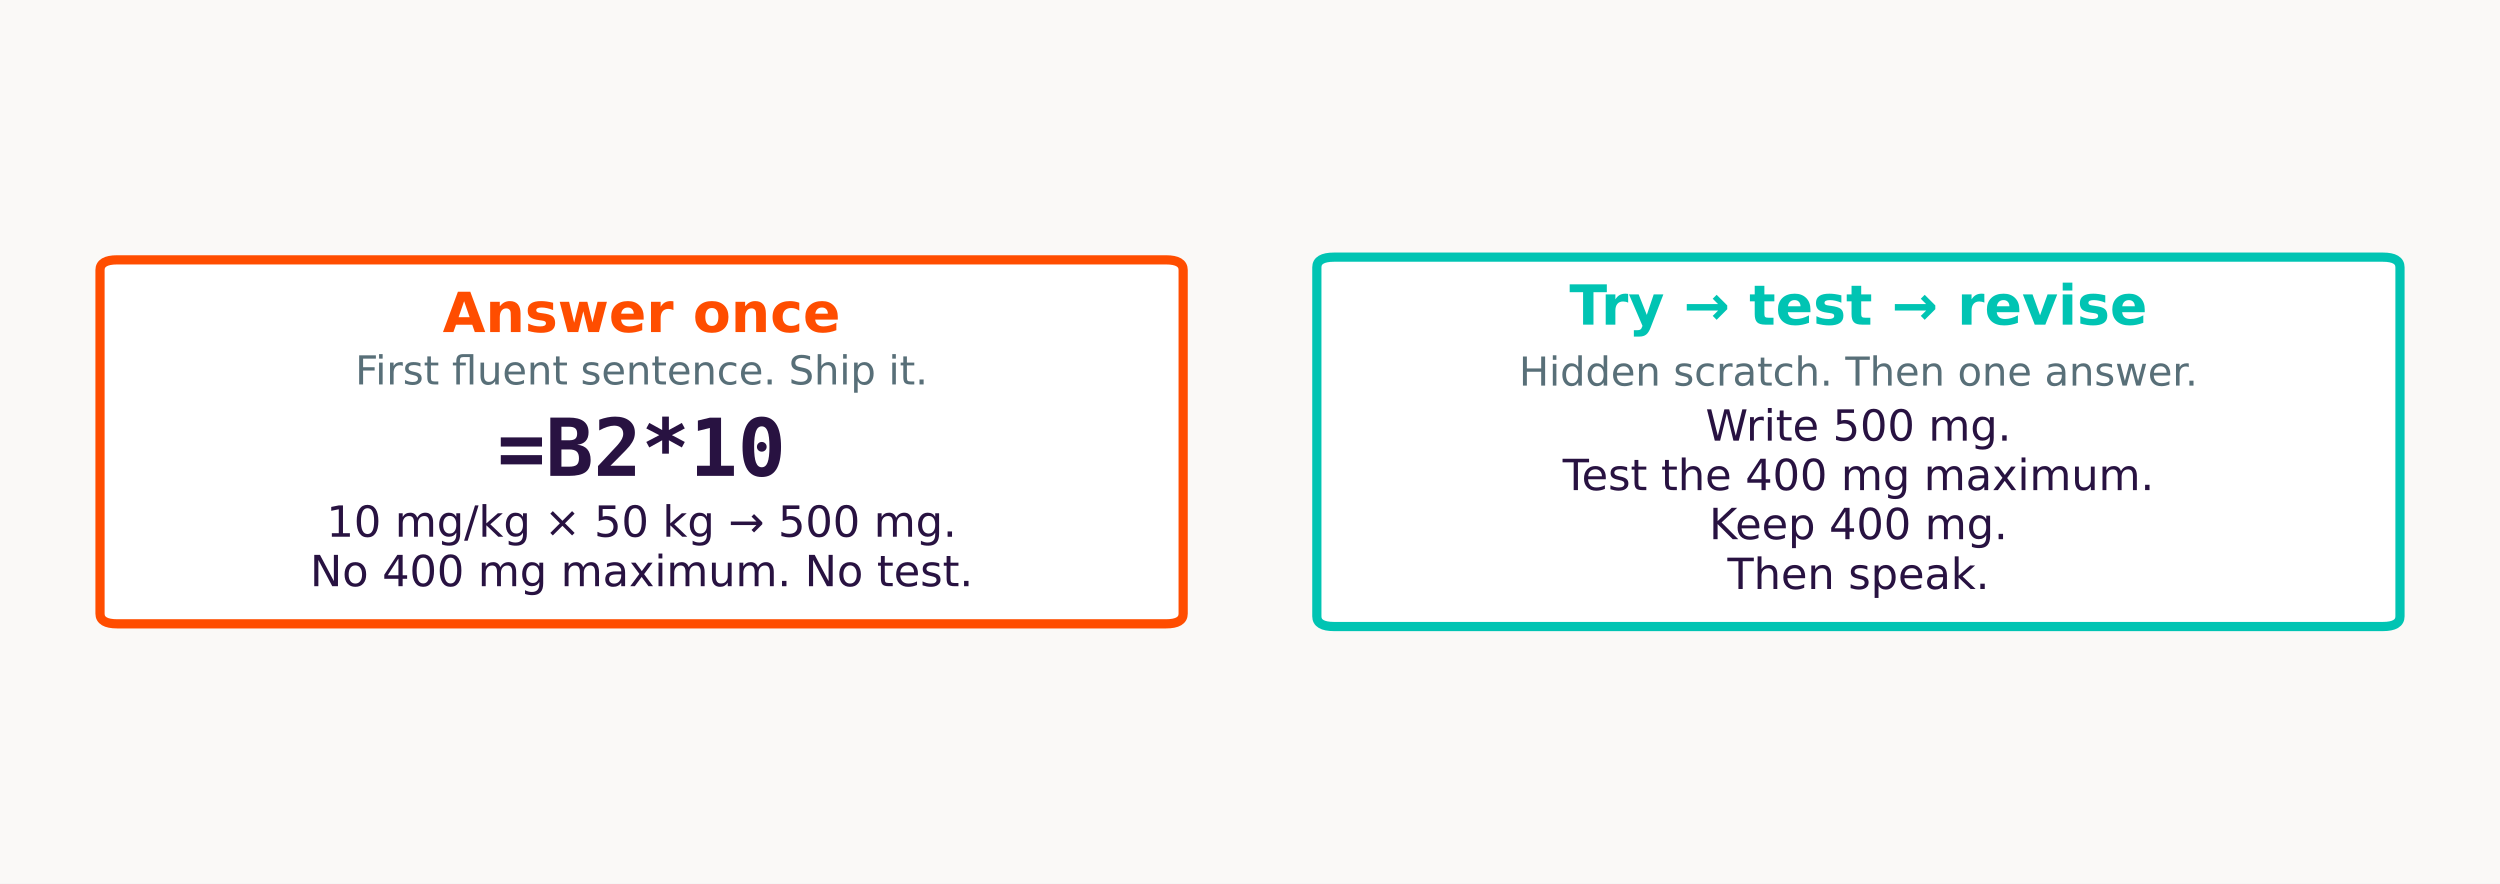
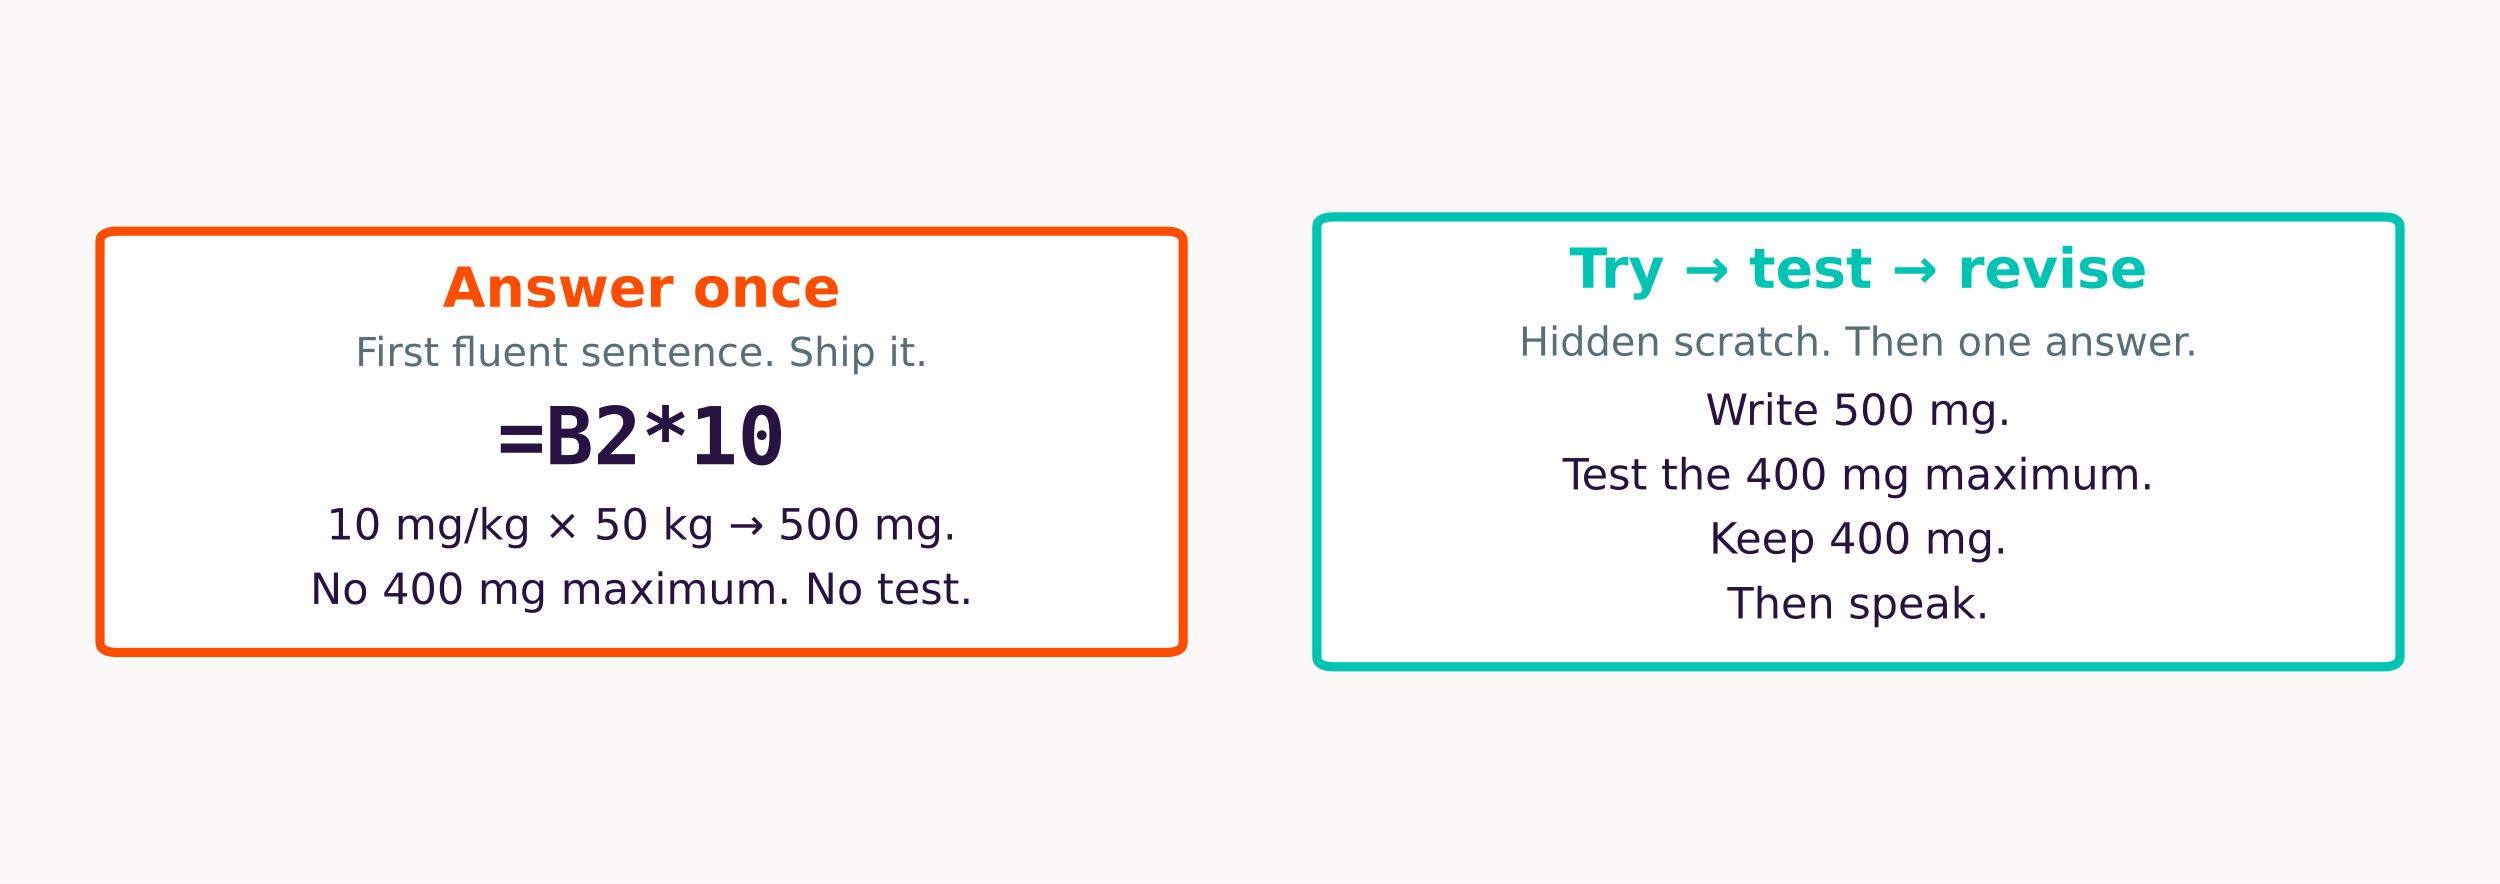
<svg xmlns="http://www.w3.org/2000/svg" xmlns:xlink="http://www.w3.org/1999/xlink" width="813.96pt" height="287.712pt" viewBox="0 0 813.96 287.712" version="1.1">
  <defs>
    <style type="text/css">*{stroke-linejoin: round; stroke-linecap: butt}</style>
  </defs>
  <g id="figure_1">
    <g id="patch_1">
      <path d="M 0 287.712  L 813.96 287.712  L 813.96 0  L 0 0  z " style="fill: #faf9f7" />
    </g>
    <g id="axes_1">
      <g id="patch_2">
-         <path d="M 38.142 203.11  L 379.638 203.11  Q 385.218 203.11 385.218 199.784  L 385.218 87.928  Q 385.218 84.602 379.638 84.602  L 38.142 84.602  Q 32.562 84.602 32.562 87.928  L 32.562 199.784  Q 32.562 203.11 38.142 203.11  z " clip-path="url(#p88e8ba9ed1)" style="fill: #ffffff; stroke: #ff4d00; stroke-width: 3; stroke-linejoin: miter" />
+         <path d="M 38.142 212.435  L 379.638 212.435  Q 385.218 212.435 385.218 209.109  L 385.218 78.603  Q 385.218 75.277 379.638 75.277  L 38.142 75.277  Q 32.562 75.277 32.562 78.603  L 32.562 209.109  Q 32.562 212.435 38.142 212.435  z " clip-path="url(#p4d75b9c09c)" style="fill: #ffffff; stroke: #ff4d00; stroke-width: 3; stroke-linejoin: miter" />
      </g>
      <g id="patch_3">
-         <path d="M 434.322 203.986  L 775.818 203.986  Q 781.398 203.986 781.398 200.66  L 781.398 87.052  Q 781.398 83.726 775.818 83.726  L 434.322 83.726  Q 428.742 83.726 428.742 87.052  L 428.742 200.66  Q 428.742 203.986 434.322 203.986  z " clip-path="url(#p88e8ba9ed1)" style="fill: #ffffff; stroke: #00c4b3; stroke-width: 3; stroke-linejoin: miter" />
+         <path d="M 434.322 217.092  L 775.818 217.092  Q 781.398 217.092 781.398 213.766  L 781.398 73.946  Q 781.398 70.62 775.818 70.62  L 434.322 70.62  Q 428.742 70.62 428.742 73.946  L 428.742 213.766  Q 428.742 217.092 434.322 217.092  z " clip-path="url(#p4d75b9c09c)" style="fill: #ffffff; stroke: #00c4b3; stroke-width: 3; stroke-linejoin: miter" />
      </g>
      <g id="text_1">
-         <g style="fill: #ff4d00" transform="translate(144.1406 108.1108) scale(0.18 -0.18)">
+         <g style="fill: #ff4d00" transform="translate(144.1406 99.89463) scale(0.18 -0.18)">
          <defs>
            <path id="DejaVuSans-Bold-24" d="M 3419 850  L 1538 850  L 1241 0  L 31 0  L 1759 4666  L 3194 4666  L 4922 0  L 3713 0  L 3419 850  z M 1838 1716  L 3116 1716  L 2478 3572  L 1838 1716  z " transform="scale(0.015625)" />
            <path id="DejaVuSans-Bold-51" d="M 4056 2131  L 4056 0  L 2931 0  L 2931 347  L 2931 1631  Q 2931 2084 2911 2256  Q 2891 2428 2841 2509  Q 2775 2619 2662 2680  Q 2550 2741 2406 2741  Q 2056 2741 1856 2470  Q 1656 2200 1656 1722  L 1656 0  L 538 0  L 538 3500  L 1656 3500  L 1656 2988  Q 1909 3294 2193 3439  Q 2478 3584 2822 3584  Q 3428 3584 3742 3212  Q 4056 2841 4056 2131  z " transform="scale(0.015625)" />
            <path id="DejaVuSans-Bold-56" d="M 3272 3391  L 3272 2541  Q 2913 2691 2578 2766  Q 2244 2841 1947 2841  Q 1628 2841 1473 2761  Q 1319 2681 1319 2516  Q 1319 2381 1436 2309  Q 1553 2238 1856 2203  L 2053 2175  Q 2913 2066 3209 1816  Q 3506 1566 3506 1031  Q 3506 472 3093 190  Q 2681 -91 1863 -91  Q 1516 -91 1145 -36  Q 775 19 384 128  L 384 978  Q 719 816 1070 734  Q 1422 653 1784 653  Q 2113 653 2278 743  Q 2444 834 2444 1013  Q 2444 1163 2330 1236  Q 2216 1309 1875 1350  L 1678 1375  Q 931 1469 631 1722  Q 331 1975 331 2491  Q 331 3047 712 3315  Q 1094 3584 1881 3584  Q 2191 3584 2531 3537  Q 2872 3491 3272 3391  z " transform="scale(0.015625)" />
            <path id="DejaVuSans-Bold-5a" d="M 225 3500  L 1313 3500  L 1900 1088  L 2491 3500  L 3425 3500  L 4013 1113  L 4603 3500  L 5691 3500  L 4769 0  L 3547 0  L 2956 2406  L 2369 0  L 1147 0  L 225 3500  z " transform="scale(0.015625)" />
            <path id="DejaVuSans-Bold-48" d="M 4031 1759  L 4031 1441  L 1416 1441  Q 1456 1047 1700 850  Q 1944 653 2381 653  Q 2734 653 3104 758  Q 3475 863 3866 1075  L 3866 213  Q 3469 63 3072 -14  Q 2675 -91 2278 -91  Q 1328 -91 801 392  Q 275 875 275 1747  Q 275 2603 792 3093  Q 1309 3584 2216 3584  Q 3041 3584 3536 3087  Q 4031 2591 4031 1759  z M 2881 2131  Q 2881 2450 2695 2645  Q 2509 2841 2209 2841  Q 1884 2841 1681 2658  Q 1478 2475 1428 2131  L 2881 2131  z " transform="scale(0.015625)" />
            <path id="DejaVuSans-Bold-55" d="M 3138 2547  Q 2991 2616 2845 2648  Q 2700 2681 2553 2681  Q 2122 2681 1889 2404  Q 1656 2128 1656 1613  L 1656 0  L 538 0  L 538 3500  L 1656 3500  L 1656 2925  Q 1872 3269 2151 3426  Q 2431 3584 2822 3584  Q 2878 3584 2943 3579  Q 3009 3575 3134 3559  L 3138 2547  z " transform="scale(0.015625)" />
            <path id="DejaVuSans-Bold-3" transform="scale(0.015625)" />
            <path id="DejaVuSans-Bold-52" d="M 2203 2784  Q 1831 2784 1636 2517  Q 1441 2250 1441 1747  Q 1441 1244 1636 976  Q 1831 709 2203 709  Q 2569 709 2762 976  Q 2956 1244 2956 1747  Q 2956 2250 2762 2517  Q 2569 2784 2203 2784  z M 2203 3584  Q 3106 3584 3614 3096  Q 4122 2609 4122 1747  Q 4122 884 3614 396  Q 3106 -91 2203 -91  Q 1297 -91 786 396  Q 275 884 275 1747  Q 275 2609 786 3096  Q 1297 3584 2203 3584  z " transform="scale(0.015625)" />
            <path id="DejaVuSans-Bold-46" d="M 3366 3391  L 3366 2478  Q 3138 2634 2908 2709  Q 2678 2784 2431 2784  Q 1963 2784 1702 2511  Q 1441 2238 1441 1747  Q 1441 1256 1702 982  Q 1963 709 2431 709  Q 2694 709 2930 787  Q 3166 866 3366 1019  L 3366 103  Q 3103 6 2833 -42  Q 2563 -91 2291 -91  Q 1344 -91 809 395  Q 275 881 275 1747  Q 275 2613 809 3098  Q 1344 3584 2291 3584  Q 2566 3584 2833 3536  Q 3100 3488 3366 3391  z " transform="scale(0.015625)" />
          </defs>
          <use xlink:href="#DejaVuSans-Bold-24" />
          <use xlink:href="#DejaVuSans-Bold-51" transform="translate(77.39062 0)" />
          <use xlink:href="#DejaVuSans-Bold-56" transform="translate(148.5781 0)" />
          <use xlink:href="#DejaVuSans-Bold-5a" transform="translate(208.0938 0)" />
          <use xlink:href="#DejaVuSans-Bold-48" transform="translate(300.4844 0)" />
          <use xlink:href="#DejaVuSans-Bold-55" transform="translate(368.3125 0)" />
          <use xlink:href="#DejaVuSans-Bold-3" transform="translate(417.625 0)" />
          <use xlink:href="#DejaVuSans-Bold-52" transform="translate(452.4375 0)" />
          <use xlink:href="#DejaVuSans-Bold-51" transform="translate(521.1406 0)" />
          <use xlink:href="#DejaVuSans-Bold-46" transform="translate(592.3281 0)" />
          <use xlink:href="#DejaVuSans-Bold-48" transform="translate(651.6094 0)" />
        </g>
      </g>
      <g id="text_2">
-         <g style="fill: #586f78" transform="translate(115.6597 125.1674) scale(0.13 -0.13)">
+         <g style="fill: #586f78" transform="translate(115.6597 119.1688) scale(0.13 -0.13)">
          <defs>
            <path id="DejaVuSans-29" d="M 628 4666  L 3309 4666  L 3309 4134  L 1259 4134  L 1259 2759  L 3109 2759  L 3109 2228  L 1259 2228  L 1259 0  L 628 0  L 628 4666  z " transform="scale(0.015625)" />
            <path id="DejaVuSans-4c" d="M 603 3500  L 1178 3500  L 1178 0  L 603 0  L 603 3500  z M 603 4863  L 1178 4863  L 1178 4134  L 603 4134  L 603 4863  z " transform="scale(0.015625)" />
            <path id="DejaVuSans-55" d="M 2631 2963  Q 2534 3019 2420 3045  Q 2306 3072 2169 3072  Q 1681 3072 1420 2755  Q 1159 2438 1159 1844  L 1159 0  L 581 0  L 581 3500  L 1159 3500  L 1159 2956  Q 1341 3275 1631 3429  Q 1922 3584 2338 3584  Q 2397 3584 2469 3576  Q 2541 3569 2628 3553  L 2631 2963  z " transform="scale(0.015625)" />
            <path id="DejaVuSans-56" d="M 2834 3397  L 2834 2853  Q 2591 2978 2328 3040  Q 2066 3103 1784 3103  Q 1356 3103 1142 2972  Q 928 2841 928 2578  Q 928 2378 1081 2264  Q 1234 2150 1697 2047  L 1894 2003  Q 2506 1872 2764 1633  Q 3022 1394 3022 966  Q 3022 478 2636 193  Q 2250 -91 1575 -91  Q 1294 -91 989 -36  Q 684 19 347 128  L 347 722  Q 666 556 975 473  Q 1284 391 1588 391  Q 1994 391 2212 530  Q 2431 669 2431 922  Q 2431 1156 2273 1281  Q 2116 1406 1581 1522  L 1381 1569  Q 847 1681 609 1914  Q 372 2147 372 2553  Q 372 3047 722 3315  Q 1072 3584 1716 3584  Q 2034 3584 2315 3537  Q 2597 3491 2834 3397  z " transform="scale(0.015625)" />
            <path id="DejaVuSans-57" d="M 1172 4494  L 1172 3500  L 2356 3500  L 2356 3053  L 1172 3053  L 1172 1153  Q 1172 725 1289 603  Q 1406 481 1766 481  L 2356 481  L 2356 0  L 1766 0  Q 1100 0 847 248  Q 594 497 594 1153  L 594 3053  L 172 3053  L 172 3500  L 594 3500  L 594 4494  L 1172 4494  z " transform="scale(0.015625)" />
            <path id="DejaVuSans-3" transform="scale(0.015625)" />
            <path id="DejaVuSans-13b0" d="M 1831 4863  L 3431 4863  L 3431 0  L 2853 0  L 2853 4384  L 1825 4384  Q 1516 4384 1395 4259  Q 1275 4134 1275 3809  L 1275 3500  L 2222 3500  L 2222 3053  L 1275 3053  L 1275 0  L 697 0  L 697 3053  L 147 3053  L 147 3500  L 697 3500  L 697 3744  Q 697 4328 969 4595  Q 1241 4863 1831 4863  z " transform="scale(0.015625)" />
            <path id="DejaVuSans-58" d="M 544 1381  L 544 3500  L 1119 3500  L 1119 1403  Q 1119 906 1312 657  Q 1506 409 1894 409  Q 2359 409 2629 706  Q 2900 1003 2900 1516  L 2900 3500  L 3475 3500  L 3475 0  L 2900 0  L 2900 538  Q 2691 219 2414 64  Q 2138 -91 1772 -91  Q 1169 -91 856 284  Q 544 659 544 1381  z M 1991 3584  L 1991 3584  z " transform="scale(0.015625)" />
            <path id="DejaVuSans-48" d="M 3597 1894  L 3597 1613  L 953 1613  Q 991 1019 1311 708  Q 1631 397 2203 397  Q 2534 397 2845 478  Q 3156 559 3463 722  L 3463 178  Q 3153 47 2828 -22  Q 2503 -91 2169 -91  Q 1331 -91 842 396  Q 353 884 353 1716  Q 353 2575 817 3079  Q 1281 3584 2069 3584  Q 2775 3584 3186 3129  Q 3597 2675 3597 1894  z M 3022 2063  Q 3016 2534 2758 2815  Q 2500 3097 2075 3097  Q 1594 3097 1305 2825  Q 1016 2553 972 2059  L 3022 2063  z " transform="scale(0.015625)" />
            <path id="DejaVuSans-51" d="M 3513 2113  L 3513 0  L 2938 0  L 2938 2094  Q 2938 2591 2744 2837  Q 2550 3084 2163 3084  Q 1697 3084 1428 2787  Q 1159 2491 1159 1978  L 1159 0  L 581 0  L 581 3500  L 1159 3500  L 1159 2956  Q 1366 3272 1645 3428  Q 1925 3584 2291 3584  Q 2894 3584 3203 3211  Q 3513 2838 3513 2113  z " transform="scale(0.015625)" />
            <path id="DejaVuSans-46" d="M 3122 3366  L 3122 2828  Q 2878 2963 2633 3030  Q 2388 3097 2138 3097  Q 1578 3097 1268 2742  Q 959 2388 959 1747  Q 959 1106 1268 751  Q 1578 397 2138 397  Q 2388 397 2633 464  Q 2878 531 3122 666  L 3122 134  Q 2881 22 2623 -34  Q 2366 -91 2075 -91  Q 1284 -91 818 406  Q 353 903 353 1747  Q 353 2603 823 3093  Q 1294 3584 2113 3584  Q 2378 3584 2631 3529  Q 2884 3475 3122 3366  z " transform="scale(0.015625)" />
            <path id="DejaVuSans-11" d="M 684 794  L 1344 794  L 1344 0  L 684 0  L 684 794  z " transform="scale(0.015625)" />
            <path id="DejaVuSans-36" d="M 3425 4513  L 3425 3897  Q 3066 4069 2747 4153  Q 2428 4238 2131 4238  Q 1616 4238 1336 4038  Q 1056 3838 1056 3469  Q 1056 3159 1242 3001  Q 1428 2844 1947 2747  L 2328 2669  Q 3034 2534 3370 2195  Q 3706 1856 3706 1288  Q 3706 609 3251 259  Q 2797 -91 1919 -91  Q 1588 -91 1214 -16  Q 841 59 441 206  L 441 856  Q 825 641 1194 531  Q 1563 422 1919 422  Q 2459 422 2753 634  Q 3047 847 3047 1241  Q 3047 1584 2836 1778  Q 2625 1972 2144 2069  L 1759 2144  Q 1053 2284 737 2584  Q 422 2884 422 3419  Q 422 4038 858 4394  Q 1294 4750 2059 4750  Q 2388 4750 2728 4690  Q 3069 4631 3425 4513  z " transform="scale(0.015625)" />
            <path id="DejaVuSans-4b" d="M 3513 2113  L 3513 0  L 2938 0  L 2938 2094  Q 2938 2591 2744 2837  Q 2550 3084 2163 3084  Q 1697 3084 1428 2787  Q 1159 2491 1159 1978  L 1159 0  L 581 0  L 581 4863  L 1159 4863  L 1159 2956  Q 1366 3272 1645 3428  Q 1925 3584 2291 3584  Q 2894 3584 3203 3211  Q 3513 2838 3513 2113  z " transform="scale(0.015625)" />
            <path id="DejaVuSans-53" d="M 1159 525  L 1159 -1331  L 581 -1331  L 581 3500  L 1159 3500  L 1159 2969  Q 1341 3281 1617 3432  Q 1894 3584 2278 3584  Q 2916 3584 3314 3078  Q 3713 2572 3713 1747  Q 3713 922 3314 415  Q 2916 -91 2278 -91  Q 1894 -91 1617 61  Q 1341 213 1159 525  z M 3116 1747  Q 3116 2381 2855 2742  Q 2594 3103 2138 3103  Q 1681 3103 1420 2742  Q 1159 2381 1159 1747  Q 1159 1113 1420 752  Q 1681 391 2138 391  Q 2594 391 2855 752  Q 3116 1113 3116 1747  z " transform="scale(0.015625)" />
          </defs>
          <use xlink:href="#DejaVuSans-29" />
          <use xlink:href="#DejaVuSans-4c" transform="translate(50.23438 0)" />
          <use xlink:href="#DejaVuSans-55" transform="translate(78.01562 0)" />
          <use xlink:href="#DejaVuSans-56" transform="translate(119.125 0)" />
          <use xlink:href="#DejaVuSans-57" transform="translate(171.2188 0)" />
          <use xlink:href="#DejaVuSans-3" transform="translate(210.4219 0)" />
          <use xlink:href="#DejaVuSans-13b0" transform="translate(242.2031 0)" />
          <use xlink:href="#DejaVuSans-58" transform="translate(305.1875 0)" />
          <use xlink:href="#DejaVuSans-48" transform="translate(368.5625 0)" />
          <use xlink:href="#DejaVuSans-51" transform="translate(430.0938 0)" />
          <use xlink:href="#DejaVuSans-57" transform="translate(493.4688 0)" />
          <use xlink:href="#DejaVuSans-3" transform="translate(532.6719 0)" />
          <use xlink:href="#DejaVuSans-56" transform="translate(564.4531 0)" />
          <use xlink:href="#DejaVuSans-48" transform="translate(616.5469 0)" />
          <use xlink:href="#DejaVuSans-51" transform="translate(678.0781 0)" />
          <use xlink:href="#DejaVuSans-57" transform="translate(741.4531 0)" />
          <use xlink:href="#DejaVuSans-48" transform="translate(780.6562 0)" />
          <use xlink:href="#DejaVuSans-51" transform="translate(842.1875 0)" />
          <use xlink:href="#DejaVuSans-46" transform="translate(905.5625 0)" />
          <use xlink:href="#DejaVuSans-48" transform="translate(960.5469 0)" />
          <use xlink:href="#DejaVuSans-11" transform="translate(1022.078 0)" />
          <use xlink:href="#DejaVuSans-3" transform="translate(1053.859 0)" />
          <use xlink:href="#DejaVuSans-36" transform="translate(1085.641 0)" />
          <use xlink:href="#DejaVuSans-4b" transform="translate(1149.125 0)" />
          <use xlink:href="#DejaVuSans-4c" transform="translate(1212.5 0)" />
          <use xlink:href="#DejaVuSans-53" transform="translate(1240.281 0)" />
          <use xlink:href="#DejaVuSans-3" transform="translate(1303.766 0)" />
          <use xlink:href="#DejaVuSans-4c" transform="translate(1335.547 0)" />
          <use xlink:href="#DejaVuSans-57" transform="translate(1363.328 0)" />
          <use xlink:href="#DejaVuSans-11" transform="translate(1402.531 0)" />
        </g>
      </g>
      <g id="text_3">
-         <g style="fill: #281241" transform="translate(161.9316 154.9384) scale(0.26 -0.26)">
+         <g style="fill: #281241" transform="translate(161.9316 151.1574) scale(0.26 -0.26)">
          <defs>
            <path id="DejaVuSansMono-Bold-20" d="M 275 1663  L 3578 1663  L 3578 922  L 275 922  L 275 1663  z M 275 3084  L 3578 3084  L 3578 2350  L 275 2350  L 275 3084  z " transform="scale(0.015625)" />
            <path id="DejaVuSansMono-Bold-25" d="M 1281 2119  L 1281 738  L 1894 738  Q 2334 738 2511 888  Q 2688 1038 2688 1409  Q 2688 1788 2503 1953  Q 2319 2119 1894 2119  L 1281 2119  z M 1281 3938  L 1281 2853  L 1894 2853  Q 2244 2853 2392 2978  Q 2541 3103 2541 3391  Q 2541 3678 2389 3808  Q 2238 3938 1894 3938  L 1281 3938  z M 391 4672  L 1894 4672  Q 2672 4672 3064 4376  Q 3456 4081 3456 3494  Q 3456 3044 3225 2791  Q 2994 2538 2547 2497  Q 3081 2444 3351 2137  Q 3622 1831 3622 1281  Q 3622 606 3215 303  Q 2809 0 1894 0  L 391 0  L 391 4672  z " transform="scale(0.015625)" />
            <path id="DejaVuSansMono-Bold-15" d="M 1356 813  L 3322 813  L 3322 0  L 359 0  L 359 788  L 859 1319  Q 1750 2266 1941 2484  Q 2175 2753 2278 2961  Q 2381 3169 2381 3372  Q 2381 3684 2192 3854  Q 2003 4025 1656 4025  Q 1409 4025 1101 3926  Q 794 3828 459 3641  L 459 4500  Q 794 4622 1114 4686  Q 1434 4750 1728 4750  Q 2469 4750 2892 4404  Q 3316 4059 3316 3463  Q 3316 3188 3223 2947  Q 3131 2706 2906 2413  Q 2741 2200 1997 1456  Q 1594 1053 1356 813  z " transform="scale(0.015625)" />
            <path id="DejaVuSansMono-Bold-d" d="M 3463 3803  L 2431 3263  L 3463 2719  L 3225 2278  L 2188 2853  L 2188 1778  L 1650 1778  L 1650 2853  L 616 2278  L 378 2719  L 1416 3263  L 378 3803  L 616 4244  L 1650 3675  L 1650 4750  L 2188 4750  L 2188 3675  L 3225 4244  L 3463 3803  z " transform="scale(0.015625)" />
            <path id="DejaVuSansMono-Bold-14" d="M 588 813  L 1619 813  L 1619 3841  L 659 3603  L 659 4434  L 1625 4666  L 2516 4666  L 2516 813  L 3547 813  L 3547 0  L 588 0  L 588 813  z " transform="scale(0.015625)" />
            <path id="DejaVuSansMono-Bold-13" d="M 1538 2328  Q 1538 2494 1650 2606  Q 1763 2719 1925 2719  Q 2091 2719 2203 2606  Q 2316 2494 2316 2328  Q 2316 2166 2203 2053  Q 2091 1941 1925 1941  Q 1763 1941 1650 2052  Q 1538 2163 1538 2328  z M 1925 3969  Q 1606 3969 1459 3578  Q 1313 3188 1313 2328  Q 1313 1472 1459 1081  Q 1606 691 1925 691  Q 2247 691 2394 1081  Q 2541 1472 2541 2328  Q 2541 3188 2394 3578  Q 2247 3969 1925 3969  z M 384 2328  Q 384 3541 768 4145  Q 1153 4750 1925 4750  Q 2700 4750 3084 4147  Q 3469 3544 3469 2328  Q 3469 1116 3084 512  Q 2700 -91 1925 -91  Q 1153 -91 768 514  Q 384 1119 384 2328  z " transform="scale(0.015625)" />
          </defs>
          <use xlink:href="#DejaVuSansMono-Bold-20" />
          <use xlink:href="#DejaVuSansMono-Bold-25" transform="translate(60.20312 0)" />
          <use xlink:href="#DejaVuSansMono-Bold-15" transform="translate(120.4062 0)" />
          <use xlink:href="#DejaVuSansMono-Bold-d" transform="translate(180.6094 0)" />
          <use xlink:href="#DejaVuSansMono-Bold-14" transform="translate(240.8125 0)" />
          <use xlink:href="#DejaVuSansMono-Bold-13" transform="translate(301.0156 0)" />
        </g>
      </g>
      <g id="text_4">
-         <g style="fill: #281241" transform="translate(106.3072 174.7626) scale(0.14 -0.14)">
+         <g style="fill: #281241" transform="translate(106.3072 175.639) scale(0.14 -0.14)">
          <defs>
            <path id="DejaVuSans-14" d="M 794 531  L 1825 531  L 1825 4091  L 703 3866  L 703 4441  L 1819 4666  L 2450 4666  L 2450 531  L 3481 531  L 3481 0  L 794 0  L 794 531  z " transform="scale(0.015625)" />
            <path id="DejaVuSans-13" d="M 2034 4250  Q 1547 4250 1301 3770  Q 1056 3291 1056 2328  Q 1056 1369 1301 889  Q 1547 409 2034 409  Q 2525 409 2770 889  Q 3016 1369 3016 2328  Q 3016 3291 2770 3770  Q 2525 4250 2034 4250  z M 2034 4750  Q 2819 4750 3233 4129  Q 3647 3509 3647 2328  Q 3647 1150 3233 529  Q 2819 -91 2034 -91  Q 1250 -91 836 529  Q 422 1150 422 2328  Q 422 3509 836 4129  Q 1250 4750 2034 4750  z " transform="scale(0.015625)" />
            <path id="DejaVuSans-50" d="M 3328 2828  Q 3544 3216 3844 3400  Q 4144 3584 4550 3584  Q 5097 3584 5394 3201  Q 5691 2819 5691 2113  L 5691 0  L 5113 0  L 5113 2094  Q 5113 2597 4934 2840  Q 4756 3084 4391 3084  Q 3944 3084 3684 2787  Q 3425 2491 3425 1978  L 3425 0  L 2847 0  L 2847 2094  Q 2847 2600 2669 2842  Q 2491 3084 2119 3084  Q 1678 3084 1418 2786  Q 1159 2488 1159 1978  L 1159 0  L 581 0  L 581 3500  L 1159 3500  L 1159 2956  Q 1356 3278 1631 3431  Q 1906 3584 2284 3584  Q 2666 3584 2933 3390  Q 3200 3197 3328 2828  z " transform="scale(0.015625)" />
            <path id="DejaVuSans-4a" d="M 2906 1791  Q 2906 2416 2648 2759  Q 2391 3103 1925 3103  Q 1463 3103 1205 2759  Q 947 2416 947 1791  Q 947 1169 1205 825  Q 1463 481 1925 481  Q 2391 481 2648 825  Q 2906 1169 2906 1791  z M 3481 434  Q 3481 -459 3084 -895  Q 2688 -1331 1869 -1331  Q 1566 -1331 1297 -1286  Q 1028 -1241 775 -1147  L 775 -588  Q 1028 -725 1275 -790  Q 1522 -856 1778 -856  Q 2344 -856 2625 -561  Q 2906 -266 2906 331  L 2906 616  Q 2728 306 2450 153  Q 2172 0 1784 0  Q 1141 0 747 490  Q 353 981 353 1791  Q 353 2603 747 3093  Q 1141 3584 1784 3584  Q 2172 3584 2450 3431  Q 2728 3278 2906 2969  L 2906 3500  L 3481 3500  L 3481 434  z " transform="scale(0.015625)" />
            <path id="DejaVuSans-12" d="M 1625 4666  L 2156 4666  L 531 -594  L 0 -594  L 1625 4666  z " transform="scale(0.015625)" />
            <path id="DejaVuSans-4e" d="M 581 4863  L 1159 4863  L 1159 1991  L 2875 3500  L 3609 3500  L 1753 1863  L 3688 0  L 2938 0  L 1159 1709  L 1159 0  L 581 0  L 581 4863  z " transform="scale(0.015625)" />
            <path id="DejaVuSans-99" d="M 4488 3438  L 3059 2003  L 4488 575  L 4116 197  L 2681 1631  L 1247 197  L 878 575  L 2303 2003  L 878 3438  L 1247 3816  L 2681 2381  L 4116 3816  L 4488 3438  z " transform="scale(0.015625)" />
            <path id="DejaVuSans-18" d="M 691 4666  L 3169 4666  L 3169 4134  L 1269 4134  L 1269 2991  Q 1406 3038 1543 3061  Q 1681 3084 1819 3084  Q 2600 3084 3056 2656  Q 3513 2228 3513 1497  Q 3513 744 3044 326  Q 2575 -91 1722 -91  Q 1428 -91 1123 -41  Q 819 9 494 109  L 494 744  Q 775 591 1075 516  Q 1375 441 1709 441  Q 2250 441 2565 725  Q 2881 1009 2881 1497  Q 2881 1984 2565 2268  Q 2250 2553 1709 2553  Q 1456 2553 1204 2497  Q 953 2441 691 2322  L 691 4666  z " transform="scale(0.015625)" />
            <path id="DejaVuSans-c1c" d="M 5050 2147  L 5050 1866  L 3822 638  L 3447 1013  L 4175 1741  L 366 1741  L 366 2272  L 4175 2272  L 3447 3000  L 3822 3375  L 5050 2147  z " transform="scale(0.015625)" />
          </defs>
          <use xlink:href="#DejaVuSans-14" />
          <use xlink:href="#DejaVuSans-13" transform="translate(63.625 0)" />
          <use xlink:href="#DejaVuSans-3" transform="translate(127.25 0)" />
          <use xlink:href="#DejaVuSans-50" transform="translate(159.0312 0)" />
          <use xlink:href="#DejaVuSans-4a" transform="translate(256.4375 0)" />
          <use xlink:href="#DejaVuSans-12" transform="translate(319.9219 0)" />
          <use xlink:href="#DejaVuSans-4e" transform="translate(353.6094 0)" />
          <use xlink:href="#DejaVuSans-4a" transform="translate(411.5156 0)" />
          <use xlink:href="#DejaVuSans-3" transform="translate(475 0)" />
          <use xlink:href="#DejaVuSans-99" transform="translate(506.7812 0)" />
          <use xlink:href="#DejaVuSans-3" transform="translate(590.5781 0)" />
          <use xlink:href="#DejaVuSans-18" transform="translate(622.3594 0)" />
          <use xlink:href="#DejaVuSans-13" transform="translate(685.9844 0)" />
          <use xlink:href="#DejaVuSans-3" transform="translate(749.6094 0)" />
          <use xlink:href="#DejaVuSans-4e" transform="translate(781.3906 0)" />
          <use xlink:href="#DejaVuSans-4a" transform="translate(839.2969 0)" />
          <use xlink:href="#DejaVuSans-3" transform="translate(902.7812 0)" />
          <use xlink:href="#DejaVuSans-c1c" transform="translate(934.5625 0)" />
          <use xlink:href="#DejaVuSans-3" transform="translate(1018.359 0)" />
          <use xlink:href="#DejaVuSans-18" transform="translate(1050.141 0)" />
          <use xlink:href="#DejaVuSans-13" transform="translate(1113.766 0)" />
          <use xlink:href="#DejaVuSans-13" transform="translate(1177.391 0)" />
          <use xlink:href="#DejaVuSans-3" transform="translate(1241.016 0)" />
          <use xlink:href="#DejaVuSans-50" transform="translate(1272.797 0)" />
          <use xlink:href="#DejaVuSans-4a" transform="translate(1370.203 0)" />
          <use xlink:href="#DejaVuSans-11" transform="translate(1433.688 0)" />
        </g>
-         <g style="fill: #281241" transform="translate(100.9423 190.8626) scale(0.14 -0.14)">
+         <g style="fill: #281241" transform="translate(100.9423 196.639) scale(0.14 -0.14)">
          <defs>
            <path id="DejaVuSans-31" d="M 628 4666  L 1478 4666  L 3547 763  L 3547 4666  L 4159 4666  L 4159 0  L 3309 0  L 1241 3903  L 1241 0  L 628 0  L 628 4666  z " transform="scale(0.015625)" />
            <path id="DejaVuSans-52" d="M 1959 3097  Q 1497 3097 1228 2736  Q 959 2375 959 1747  Q 959 1119 1226 758  Q 1494 397 1959 397  Q 2419 397 2687 759  Q 2956 1122 2956 1747  Q 2956 2369 2687 2733  Q 2419 3097 1959 3097  z M 1959 3584  Q 2709 3584 3137 3096  Q 3566 2609 3566 1747  Q 3566 888 3137 398  Q 2709 -91 1959 -91  Q 1206 -91 779 398  Q 353 888 353 1747  Q 353 2609 779 3096  Q 1206 3584 1959 3584  z " transform="scale(0.015625)" />
            <path id="DejaVuSans-17" d="M 2419 4116  L 825 1625  L 2419 1625  L 2419 4116  z M 2253 4666  L 3047 4666  L 3047 1625  L 3713 1625  L 3713 1100  L 3047 1100  L 3047 0  L 2419 0  L 2419 1100  L 313 1100  L 313 1709  L 2253 4666  z " transform="scale(0.015625)" />
            <path id="DejaVuSans-44" d="M 2194 1759  Q 1497 1759 1228 1600  Q 959 1441 959 1056  Q 959 750 1161 570  Q 1363 391 1709 391  Q 2188 391 2477 730  Q 2766 1069 2766 1631  L 2766 1759  L 2194 1759  z M 3341 1997  L 3341 0  L 2766 0  L 2766 531  Q 2569 213 2275 61  Q 1981 -91 1556 -91  Q 1019 -91 701 211  Q 384 513 384 1019  Q 384 1609 779 1909  Q 1175 2209 1959 2209  L 2766 2209  L 2766 2266  Q 2766 2663 2505 2880  Q 2244 3097 1772 3097  Q 1472 3097 1187 3025  Q 903 2953 641 2809  L 641 3341  Q 956 3463 1253 3523  Q 1550 3584 1831 3584  Q 2591 3584 2966 3190  Q 3341 2797 3341 1997  z " transform="scale(0.015625)" />
            <path id="DejaVuSans-5b" d="M 3513 3500  L 2247 1797  L 3578 0  L 2900 0  L 1881 1375  L 863 0  L 184 0  L 1544 1831  L 300 3500  L 978 3500  L 1906 2253  L 2834 3500  L 3513 3500  z " transform="scale(0.015625)" />
          </defs>
          <use xlink:href="#DejaVuSans-31" />
          <use xlink:href="#DejaVuSans-52" transform="translate(74.8125 0)" />
          <use xlink:href="#DejaVuSans-3" transform="translate(136 0)" />
          <use xlink:href="#DejaVuSans-17" transform="translate(167.7812 0)" />
          <use xlink:href="#DejaVuSans-13" transform="translate(231.4062 0)" />
          <use xlink:href="#DejaVuSans-13" transform="translate(295.0312 0)" />
          <use xlink:href="#DejaVuSans-3" transform="translate(358.6562 0)" />
          <use xlink:href="#DejaVuSans-50" transform="translate(390.4375 0)" />
          <use xlink:href="#DejaVuSans-4a" transform="translate(487.8438 0)" />
          <use xlink:href="#DejaVuSans-3" transform="translate(551.3281 0)" />
          <use xlink:href="#DejaVuSans-50" transform="translate(583.1094 0)" />
          <use xlink:href="#DejaVuSans-44" transform="translate(680.5156 0)" />
          <use xlink:href="#DejaVuSans-5b" transform="translate(741.7969 0)" />
          <use xlink:href="#DejaVuSans-4c" transform="translate(800.9844 0)" />
          <use xlink:href="#DejaVuSans-50" transform="translate(828.7656 0)" />
          <use xlink:href="#DejaVuSans-58" transform="translate(926.1719 0)" />
          <use xlink:href="#DejaVuSans-50" transform="translate(989.5469 0)" />
          <use xlink:href="#DejaVuSans-11" transform="translate(1086.953 0)" />
          <use xlink:href="#DejaVuSans-3" transform="translate(1118.734 0)" />
          <use xlink:href="#DejaVuSans-31" transform="translate(1150.516 0)" />
          <use xlink:href="#DejaVuSans-52" transform="translate(1225.328 0)" />
          <use xlink:href="#DejaVuSans-3" transform="translate(1286.516 0)" />
          <use xlink:href="#DejaVuSans-57" transform="translate(1318.297 0)" />
          <use xlink:href="#DejaVuSans-48" transform="translate(1357.5 0)" />
          <use xlink:href="#DejaVuSans-56" transform="translate(1419.031 0)" />
          <use xlink:href="#DejaVuSans-57" transform="translate(1471.125 0)" />
          <use xlink:href="#DejaVuSans-11" transform="translate(1510.328 0)" />
        </g>
      </g>
      <g id="text_5">
-         <g style="fill: #00c4b3" transform="translate(510.9778 105.6979) scale(0.18 -0.18)">
+         <g style="fill: #00c4b3" transform="translate(510.9778 93.70064) scale(0.18 -0.18)">
          <defs>
            <path id="DejaVuSans-Bold-37" d="M 31 4666  L 4331 4666  L 4331 3756  L 2784 3756  L 2784 0  L 1581 0  L 1581 3756  L 31 3756  L 31 4666  z " transform="scale(0.015625)" />
            <path id="DejaVuSans-Bold-5c" d="M 78 3500  L 1197 3500  L 2138 1125  L 2938 3500  L 4056 3500  L 2584 -331  Q 2363 -916 2067 -1148  Q 1772 -1381 1288 -1381  L 641 -1381  L 641 -647  L 991 -647  Q 1275 -647 1404 -556  Q 1534 -466 1606 -231  L 1638 -134  L 78 3500  z " transform="scale(0.015625)" />
            <path id="DejaVuSans-Bold-c1c" d="M 5050 2225  L 5050 1788  L 3822 559  L 3369 1013  L 3988 1631  L 366 1631  L 366 2381  L 3988 2381  L 3369 3000  L 3822 3453  L 5050 2225  z " transform="scale(0.015625)" />
            <path id="DejaVuSans-Bold-57" d="M 1759 4494  L 1759 3500  L 2913 3500  L 2913 2700  L 1759 2700  L 1759 1216  Q 1759 972 1856 886  Q 1953 800 2241 800  L 2816 800  L 2816 0  L 1856 0  Q 1194 0 917 276  Q 641 553 641 1216  L 641 2700  L 84 2700  L 84 3500  L 641 3500  L 641 4494  L 1759 4494  z " transform="scale(0.015625)" />
            <path id="DejaVuSans-Bold-59" d="M 97 3500  L 1216 3500  L 2088 1081  L 2956 3500  L 4078 3500  L 2700 0  L 1472 0  L 97 3500  z " transform="scale(0.015625)" />
            <path id="DejaVuSans-Bold-4c" d="M 538 3500  L 1656 3500  L 1656 0  L 538 0  L 538 3500  z M 538 4863  L 1656 4863  L 1656 3950  L 538 3950  L 538 4863  z " transform="scale(0.015625)" />
          </defs>
          <use xlink:href="#DejaVuSans-Bold-37" />
          <use xlink:href="#DejaVuSans-Bold-55" transform="translate(57.23438 0)" />
          <use xlink:href="#DejaVuSans-Bold-5c" transform="translate(106.5469 0)" />
          <use xlink:href="#DejaVuSans-Bold-3" transform="translate(171.7344 0)" />
          <use xlink:href="#DejaVuSans-Bold-c1c" transform="translate(206.5469 0)" />
          <use xlink:href="#DejaVuSans-Bold-3" transform="translate(290.3438 0)" />
          <use xlink:href="#DejaVuSans-Bold-57" transform="translate(325.1562 0)" />
          <use xlink:href="#DejaVuSans-Bold-48" transform="translate(372.9531 0)" />
          <use xlink:href="#DejaVuSans-Bold-56" transform="translate(440.7812 0)" />
          <use xlink:href="#DejaVuSans-Bold-57" transform="translate(500.2969 0)" />
          <use xlink:href="#DejaVuSans-Bold-3" transform="translate(548.0938 0)" />
          <use xlink:href="#DejaVuSans-Bold-c1c" transform="translate(582.9062 0)" />
          <use xlink:href="#DejaVuSans-Bold-3" transform="translate(666.7031 0)" />
          <use xlink:href="#DejaVuSans-Bold-55" transform="translate(701.5156 0)" />
          <use xlink:href="#DejaVuSans-Bold-48" transform="translate(750.8281 0)" />
          <use xlink:href="#DejaVuSans-Bold-59" transform="translate(818.6562 0)" />
          <use xlink:href="#DejaVuSans-Bold-4c" transform="translate(883.8438 0)" />
          <use xlink:href="#DejaVuSans-Bold-56" transform="translate(918.125 0)" />
          <use xlink:href="#DejaVuSans-Bold-48" transform="translate(977.6406 0)" />
        </g>
      </g>
      <g id="text_6">
-         <g style="fill: #586f78" transform="translate(494.568 125.5508) scale(0.13 -0.13)">
+         <g style="fill: #586f78" transform="translate(494.568 115.7712) scale(0.13 -0.13)">
          <defs>
            <path id="DejaVuSans-2b" d="M 628 4666  L 1259 4666  L 1259 2753  L 3553 2753  L 3553 4666  L 4184 4666  L 4184 0  L 3553 0  L 3553 2222  L 1259 2222  L 1259 0  L 628 0  L 628 4666  z " transform="scale(0.015625)" />
            <path id="DejaVuSans-47" d="M 2906 2969  L 2906 4863  L 3481 4863  L 3481 0  L 2906 0  L 2906 525  Q 2725 213 2448 61  Q 2172 -91 1784 -91  Q 1150 -91 751 415  Q 353 922 353 1747  Q 353 2572 751 3078  Q 1150 3584 1784 3584  Q 2172 3584 2448 3432  Q 2725 3281 2906 2969  z M 947 1747  Q 947 1113 1208 752  Q 1469 391 1925 391  Q 2381 391 2643 752  Q 2906 1113 2906 1747  Q 2906 2381 2643 2742  Q 2381 3103 1925 3103  Q 1469 3103 1208 2742  Q 947 2381 947 1747  z " transform="scale(0.015625)" />
            <path id="DejaVuSans-37" d="M -19 4666  L 3928 4666  L 3928 4134  L 2272 4134  L 2272 0  L 1638 0  L 1638 4134  L -19 4134  L -19 4666  z " transform="scale(0.015625)" />
            <path id="DejaVuSans-5a" d="M 269 3500  L 844 3500  L 1563 769  L 2278 3500  L 2956 3500  L 3675 769  L 4391 3500  L 4966 3500  L 4050 0  L 3372 0  L 2619 2869  L 1863 0  L 1184 0  L 269 3500  z " transform="scale(0.015625)" />
          </defs>
          <use xlink:href="#DejaVuSans-2b" />
          <use xlink:href="#DejaVuSans-4c" transform="translate(75.20312 0)" />
          <use xlink:href="#DejaVuSans-47" transform="translate(102.9844 0)" />
          <use xlink:href="#DejaVuSans-47" transform="translate(166.4688 0)" />
          <use xlink:href="#DejaVuSans-48" transform="translate(229.9531 0)" />
          <use xlink:href="#DejaVuSans-51" transform="translate(291.4844 0)" />
          <use xlink:href="#DejaVuSans-3" transform="translate(354.8594 0)" />
          <use xlink:href="#DejaVuSans-56" transform="translate(386.6406 0)" />
          <use xlink:href="#DejaVuSans-46" transform="translate(438.7344 0)" />
          <use xlink:href="#DejaVuSans-55" transform="translate(493.7188 0)" />
          <use xlink:href="#DejaVuSans-44" transform="translate(534.8281 0)" />
          <use xlink:href="#DejaVuSans-57" transform="translate(596.1094 0)" />
          <use xlink:href="#DejaVuSans-46" transform="translate(635.3125 0)" />
          <use xlink:href="#DejaVuSans-4b" transform="translate(690.2969 0)" />
          <use xlink:href="#DejaVuSans-11" transform="translate(753.6719 0)" />
          <use xlink:href="#DejaVuSans-3" transform="translate(785.4531 0)" />
          <use xlink:href="#DejaVuSans-37" transform="translate(817.2344 0)" />
          <use xlink:href="#DejaVuSans-4b" transform="translate(878.3125 0)" />
          <use xlink:href="#DejaVuSans-48" transform="translate(941.6875 0)" />
          <use xlink:href="#DejaVuSans-51" transform="translate(1003.219 0)" />
          <use xlink:href="#DejaVuSans-3" transform="translate(1066.594 0)" />
          <use xlink:href="#DejaVuSans-52" transform="translate(1098.375 0)" />
          <use xlink:href="#DejaVuSans-51" transform="translate(1159.562 0)" />
          <use xlink:href="#DejaVuSans-48" transform="translate(1222.938 0)" />
          <use xlink:href="#DejaVuSans-3" transform="translate(1284.469 0)" />
          <use xlink:href="#DejaVuSans-44" transform="translate(1316.25 0)" />
          <use xlink:href="#DejaVuSans-51" transform="translate(1377.531 0)" />
          <use xlink:href="#DejaVuSans-56" transform="translate(1440.906 0)" />
          <use xlink:href="#DejaVuSans-5a" transform="translate(1493 0)" />
          <use xlink:href="#DejaVuSans-48" transform="translate(1574.781 0)" />
          <use xlink:href="#DejaVuSans-55" transform="translate(1636.312 0)" />
          <use xlink:href="#DejaVuSans-11" transform="translate(1668.25 0)" />
        </g>
      </g>
      <g id="text_7">
-         <g style="fill: #281241" transform="translate(555.2912 143.4721) scale(0.14 -0.14)">
+         <g style="fill: #281241" transform="translate(555.2912 138.3397) scale(0.14 -0.14)">
          <defs>
            <path id="DejaVuSans-3a" d="M 213 4666  L 850 4666  L 1831 722  L 2809 4666  L 3519 4666  L 4500 722  L 5478 4666  L 6119 4666  L 4947 0  L 4153 0  L 3169 4050  L 2175 0  L 1381 0  L 213 4666  z " transform="scale(0.015625)" />
          </defs>
          <use xlink:href="#DejaVuSans-3a" />
          <use xlink:href="#DejaVuSans-55" transform="translate(94.39062 0)" />
          <use xlink:href="#DejaVuSans-4c" transform="translate(135.5 0)" />
          <use xlink:href="#DejaVuSans-57" transform="translate(163.2812 0)" />
          <use xlink:href="#DejaVuSans-48" transform="translate(202.4844 0)" />
          <use xlink:href="#DejaVuSans-3" transform="translate(264.0156 0)" />
          <use xlink:href="#DejaVuSans-18" transform="translate(295.7969 0)" />
          <use xlink:href="#DejaVuSans-13" transform="translate(359.4219 0)" />
          <use xlink:href="#DejaVuSans-13" transform="translate(423.0469 0)" />
          <use xlink:href="#DejaVuSans-3" transform="translate(486.6719 0)" />
          <use xlink:href="#DejaVuSans-50" transform="translate(518.4531 0)" />
          <use xlink:href="#DejaVuSans-4a" transform="translate(615.8594 0)" />
          <use xlink:href="#DejaVuSans-11" transform="translate(679.3438 0)" />
        </g>
-         <g style="fill: #281241" transform="translate(508.7817 159.5721) scale(0.14 -0.14)">
+         <g style="fill: #281241" transform="translate(508.7817 159.3397) scale(0.14 -0.14)">
          <use xlink:href="#DejaVuSans-37" />
          <use xlink:href="#DejaVuSans-48" transform="translate(44.09375 0)" />
          <use xlink:href="#DejaVuSans-56" transform="translate(105.625 0)" />
          <use xlink:href="#DejaVuSans-57" transform="translate(157.7188 0)" />
          <use xlink:href="#DejaVuSans-3" transform="translate(196.9219 0)" />
          <use xlink:href="#DejaVuSans-57" transform="translate(228.7031 0)" />
          <use xlink:href="#DejaVuSans-4b" transform="translate(267.9062 0)" />
          <use xlink:href="#DejaVuSans-48" transform="translate(331.2812 0)" />
          <use xlink:href="#DejaVuSans-3" transform="translate(392.8125 0)" />
          <use xlink:href="#DejaVuSans-17" transform="translate(424.5938 0)" />
          <use xlink:href="#DejaVuSans-13" transform="translate(488.2188 0)" />
          <use xlink:href="#DejaVuSans-13" transform="translate(551.8438 0)" />
          <use xlink:href="#DejaVuSans-3" transform="translate(615.4688 0)" />
          <use xlink:href="#DejaVuSans-50" transform="translate(647.25 0)" />
          <use xlink:href="#DejaVuSans-4a" transform="translate(744.6562 0)" />
          <use xlink:href="#DejaVuSans-3" transform="translate(808.1406 0)" />
          <use xlink:href="#DejaVuSans-50" transform="translate(839.9219 0)" />
          <use xlink:href="#DejaVuSans-44" transform="translate(937.3281 0)" />
          <use xlink:href="#DejaVuSans-5b" transform="translate(998.6094 0)" />
          <use xlink:href="#DejaVuSans-4c" transform="translate(1057.797 0)" />
          <use xlink:href="#DejaVuSans-50" transform="translate(1085.578 0)" />
          <use xlink:href="#DejaVuSans-58" transform="translate(1182.984 0)" />
          <use xlink:href="#DejaVuSans-50" transform="translate(1246.359 0)" />
          <use xlink:href="#DejaVuSans-11" transform="translate(1343.766 0)" />
        </g>
-         <g style="fill: #281241" transform="translate(556.4725 175.5485) scale(0.14 -0.14)">
+         <g style="fill: #281241" transform="translate(556.4725 180.2161) scale(0.14 -0.14)">
          <defs>
            <path id="DejaVuSans-2e" d="M 628 4666  L 1259 4666  L 1259 2694  L 3353 4666  L 4166 4666  L 1850 2491  L 4331 0  L 3500 0  L 1259 2247  L 1259 0  L 628 0  L 628 4666  z " transform="scale(0.015625)" />
          </defs>
          <use xlink:href="#DejaVuSans-2e" />
          <use xlink:href="#DejaVuSans-48" transform="translate(60.59375 0)" />
          <use xlink:href="#DejaVuSans-48" transform="translate(122.125 0)" />
          <use xlink:href="#DejaVuSans-53" transform="translate(183.6562 0)" />
          <use xlink:href="#DejaVuSans-3" transform="translate(247.1406 0)" />
          <use xlink:href="#DejaVuSans-17" transform="translate(278.9219 0)" />
          <use xlink:href="#DejaVuSans-13" transform="translate(342.5469 0)" />
          <use xlink:href="#DejaVuSans-13" transform="translate(406.1719 0)" />
          <use xlink:href="#DejaVuSans-3" transform="translate(469.7969 0)" />
          <use xlink:href="#DejaVuSans-50" transform="translate(501.5781 0)" />
          <use xlink:href="#DejaVuSans-4a" transform="translate(598.9844 0)" />
          <use xlink:href="#DejaVuSans-11" transform="translate(662.4688 0)" />
        </g>
-         <g style="fill: #281241" transform="translate(562.4247 191.7721) scale(0.14 -0.14)">
+         <g style="fill: #281241" transform="translate(562.4247 201.3397) scale(0.14 -0.14)">
          <use xlink:href="#DejaVuSans-37" />
          <use xlink:href="#DejaVuSans-4b" transform="translate(61.07812 0)" />
          <use xlink:href="#DejaVuSans-48" transform="translate(124.4531 0)" />
          <use xlink:href="#DejaVuSans-51" transform="translate(185.9844 0)" />
          <use xlink:href="#DejaVuSans-3" transform="translate(249.3594 0)" />
          <use xlink:href="#DejaVuSans-56" transform="translate(281.1406 0)" />
          <use xlink:href="#DejaVuSans-53" transform="translate(333.2344 0)" />
          <use xlink:href="#DejaVuSans-48" transform="translate(396.7188 0)" />
          <use xlink:href="#DejaVuSans-44" transform="translate(458.25 0)" />
          <use xlink:href="#DejaVuSans-4e" transform="translate(519.5312 0)" />
          <use xlink:href="#DejaVuSans-11" transform="translate(577.4375 0)" />
        </g>
      </g>
    </g>
  </g>
  <defs>
-     <clipPath id="p88e8ba9ed1">
+     <clipPath id="p4d75b9c09c">
      <rect x="10.8" y="10.8" width="792.36" height="266.112" />
    </clipPath>
  </defs>
</svg>
